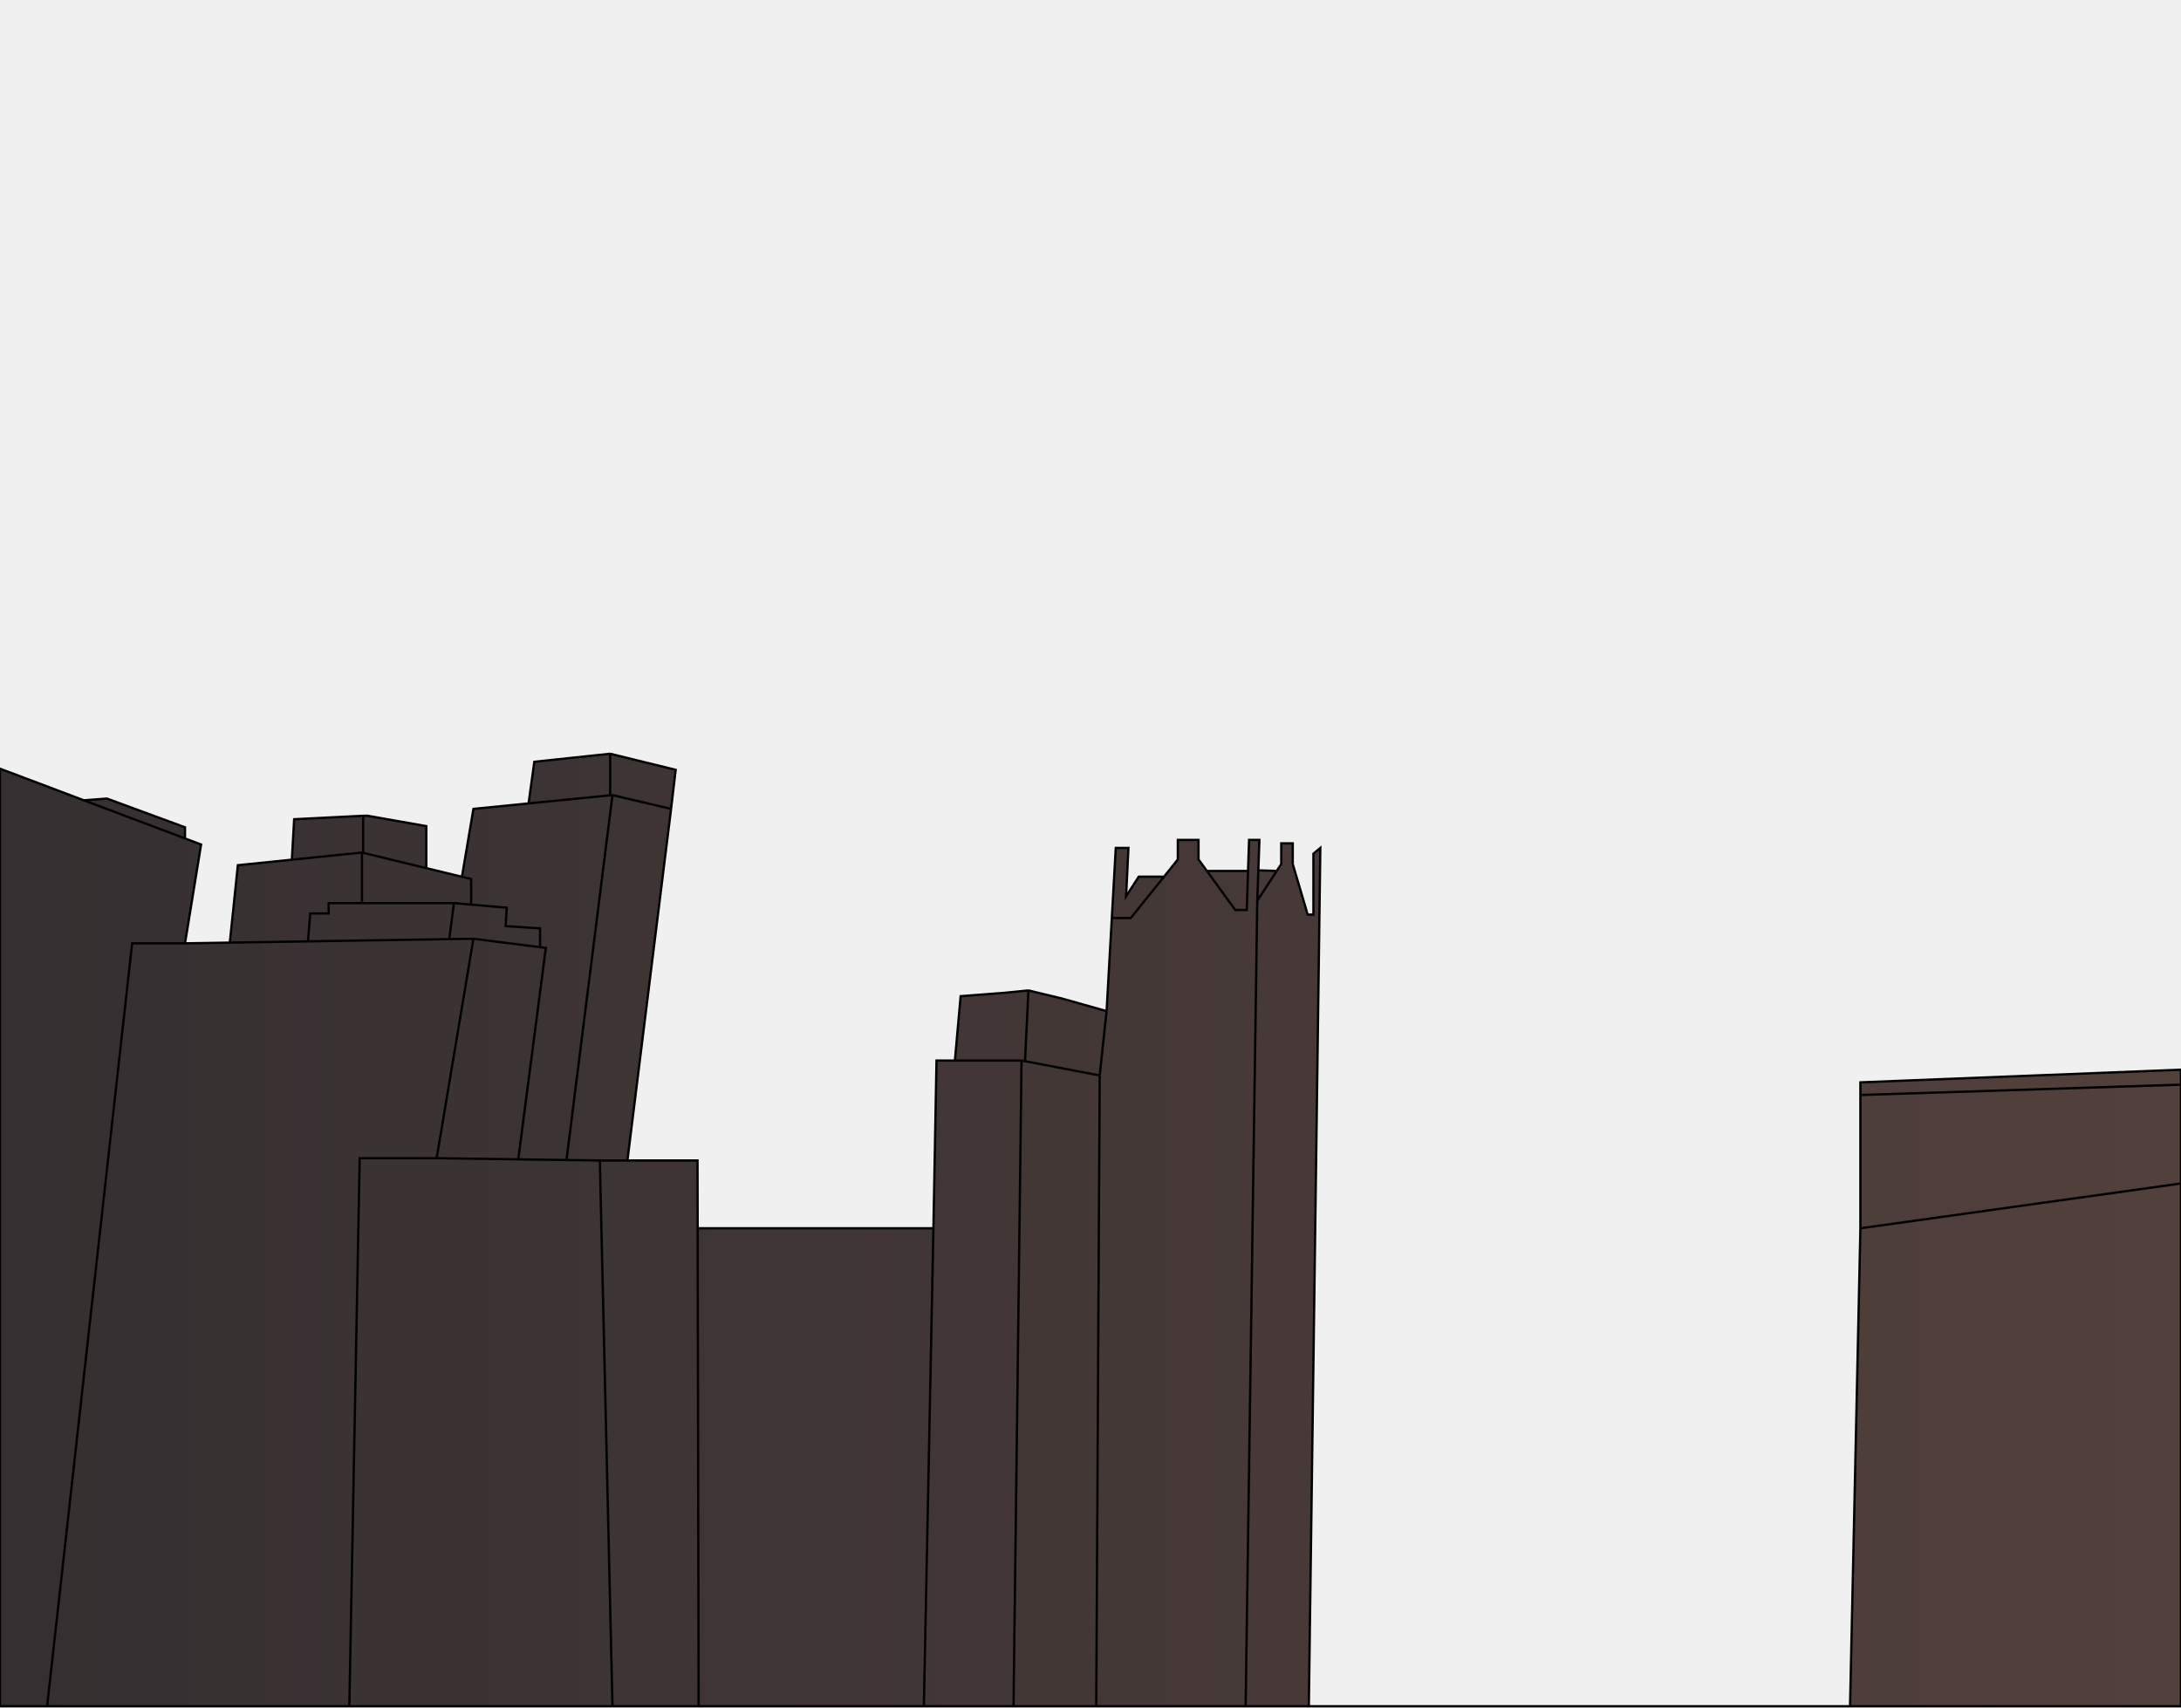
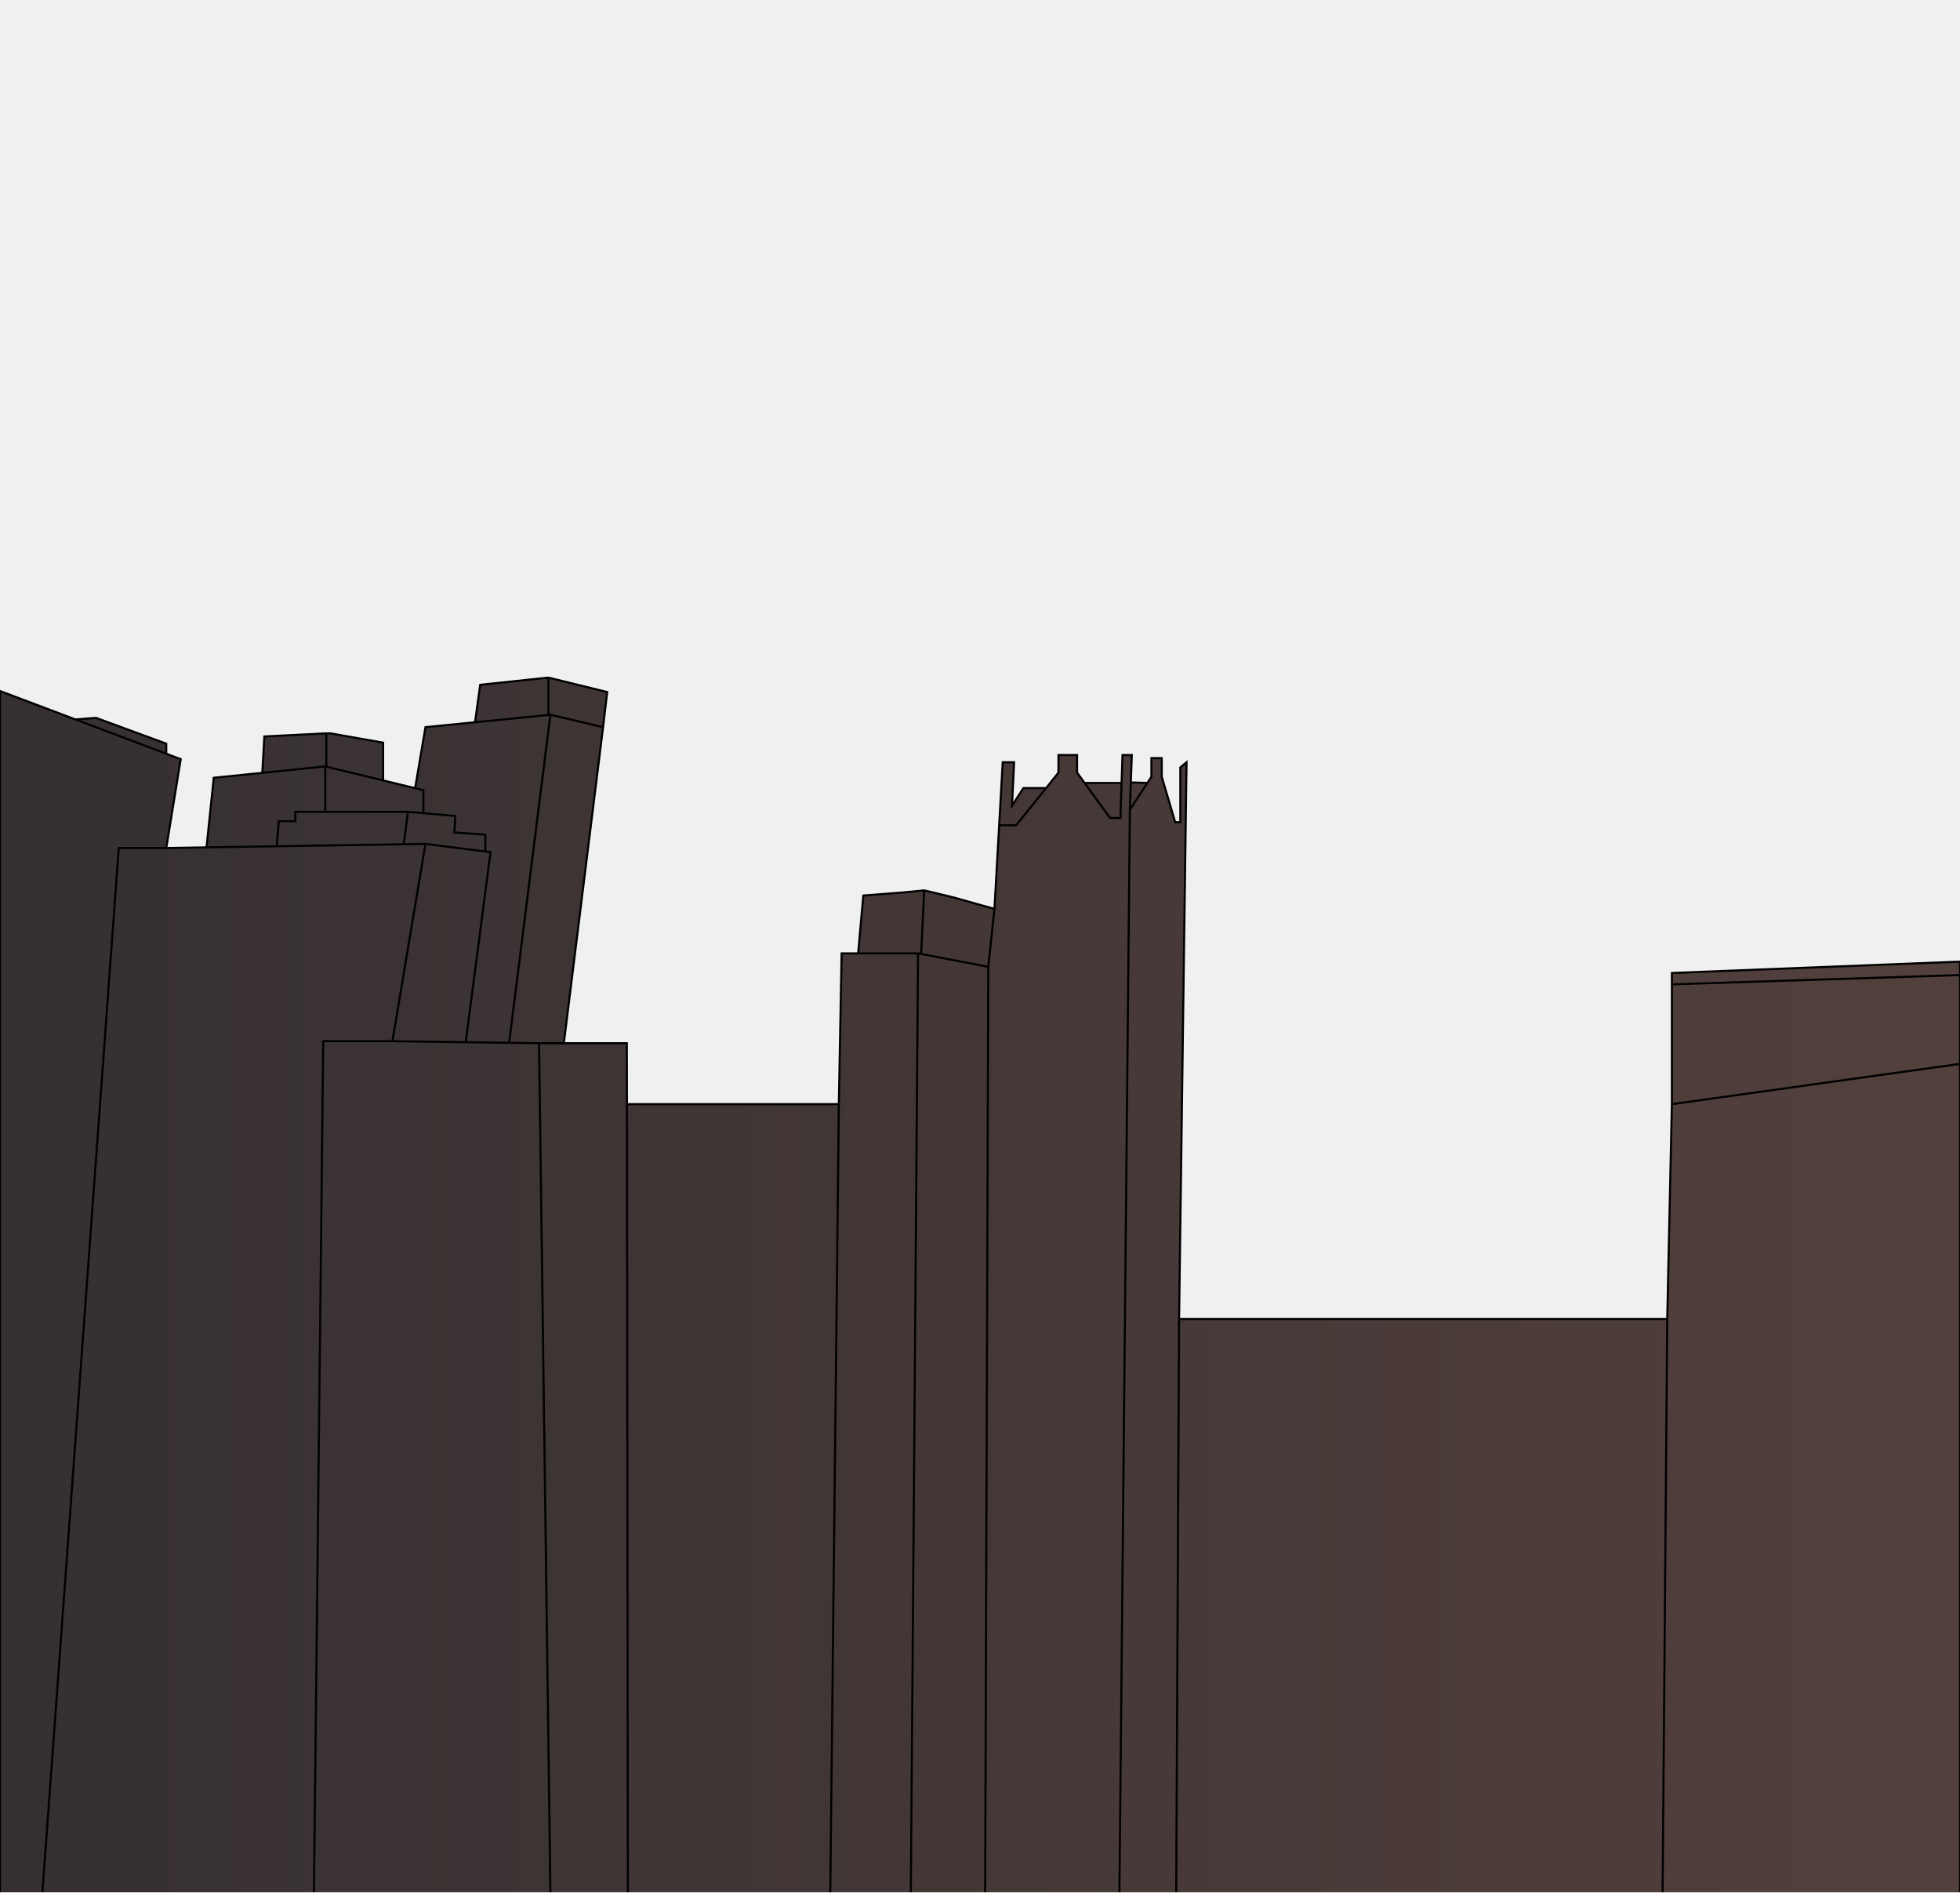
- <svg xmlns="http://www.w3.org/2000/svg" width="949" height="743" viewBox="0 0 949 743" fill="none">
+ <svg xmlns="http://www.w3.org/2000/svg" width="949" height="916" viewBox="0 0 949 916" fill="none">
  <g clip-path="url(#clip0_580_50)">
-     <path d="M87.5 367.5L80.5 410.5L100 410.189L103.5 376.5L127 374.106L128 356.5L138.5 355.975L153.5 355.225L158 355H160L185.5 359.5V377.779L197.5 380.684L201 381.532L206 352L230 349.62L232.5 331.5L247.5 329.909L265.5 328L294 335L292 352L273 505H303.5L303.558 534.5H406.15L407.5 461.5H415.5L418 433.5L437.5 432L447.5 431L462 434.5L481.5 440L483.782 399.5L485.5 369H491L490 390L495.5 381.5H500H506.5L512.5 374V365.5H517H521.5V374L525.136 379H543.057L543.5 365.5H548L547.53 378.75L555.542 379L557.5 376V367H562.5V376L569 398H571.5V371.5L574.5 369L569.5 742.5H707H733.5H776.5H805L809.5 534.5V476.5V471L837.618 469.891L850.5 469.384L874.5 468.437L944 465.697L949 465.5V472V515V742.5H805H776.5H733.5H707H569.5H542H477H441H402H366H356.5H318H304H266.5H152H20.5H0V534V334.5L9 337.894L36.5 348.266L46.5 347.5L66.9 355L80.5 360V364.86L87.5 367.5Z" fill="url(#paint0_linear_580_50)" />
-     <path d="M80.5 410.5L87.5 367.5L80.5 364.86M80.5 410.5H57.5L20.5 742.5M80.5 410.5L100 410.189M949 515V742.5H805M949 515L809.5 534.5M949 515V472M805 742.5H776.5H733.5H707H569.5M805 742.5L809.5 534.5M809.5 534.5V476.5M809.5 476.5V471L837.618 469.891L850.5 469.384L874.5 468.437L944 465.697L949 465.5V472M809.5 476.5L949 472M206 408.5L190 504M206 408.5L195.5 408.667M206 408.5L235 412.183M190 504H156.5L152 742.5M190 504L225.5 504.5M261 505L266.5 742.5M261 505L246.5 504.796M261 505H273M304 742.5H318H356.5H366H402M304 742.5H0V534V334.5L9 337.894L80.5 364.86M304 742.5L303.558 534.5M225.5 504.5L237.5 412.5L235 412.183M225.5 504.5L246.5 504.796M134 409.647L135 397.5H143V393H157.5M134 409.647L195.5 408.667M134 409.647L100 410.189M197.5 393L195.5 408.667M197.5 393H157.5M197.5 393L205 393.652M235 412.183V404L220 403L220.5 395L205 393.652M36.5 348.266L46.5 347.5L66.9 355L80.5 360V364.86M100 410.189L103.5 376.5L127 374.106M157.5 371V393M157.5 371L127 374.106M157.5 371L158 371.121M205 393.652V382.5L201 381.532M127 374.106L128 356.5L138.5 355.975L153.5 355.225L158 355M158 355V371.121M158 355H160L185.5 359.5V377.779M185.5 377.779L158 371.121M185.5 377.779L197.5 380.684L201 381.532M402 742.5H441M402 742.5L406.15 534.5M444.5 461.5L441 742.5M444.5 461.5H415.5M444.5 461.5L446 461.787M478.5 468L477 742.5M478.5 468L446 461.787M478.5 468L481.5 440M477 742.5H441M477 742.5H542M415.5 461.5H407.5L406.15 534.5M415.5 461.5L418 433.5L437.5 432L447.5 431M447.5 431L446 461.787M447.5 431L462 434.5L481.5 440M481.5 440L483.782 399.5M506.5 381.5L512.5 374V365.5H517H521.5V374L525.136 379M506.5 381.5L492 399.5H483.782M506.5 381.5H500H495.5L490 390L491 369H485.5L483.782 399.5M542 742.5L547.059 392M542 742.5H569.5M547.059 392L555.542 379M547.059 392L547.53 378.75M569.5 742.5L574.5 369L571.5 371.5V398H569L562.5 376V367H557.5V376L555.542 379M543.057 379L542.5 396H537.5L525.136 379M543.057 379L543.5 365.5H548L547.53 378.75M543.057 379H525.136M555.542 379L547.53 378.75M246.5 504.796L266.5 346M266.5 346L292 352M266.5 346L265.5 346.099M292 352L294 335L265.5 328M292 352L273 505M201 381.532L206 352L230 349.62M230 349.62L232.5 331.5L247.5 329.909L265.5 328M230 349.62L265.5 346.099M265.5 328V346.099M273 505H303.5L303.558 534.5M303.558 534.5H406.15" stroke="black" />
+     <path d="M87.5 367.5L80.5 410.5L100 410.189L103.5 376.5L127 374.106L128 356.5L138.5 355.975L153.5 355.225L158 355H160L185.5 359.5V377.779L197.5 380.684L201 381.532L206 352L230 349.62L232.5 331.5L247.5 329.909L265.5 328L294 335L292 352L273 505H303.5L303.558 534.5H406.15L407.5 461.5H415.5L418 433.5L437.5 432L447.5 431L462 434.5L481.5 440L483.782 399.5L485.5 369H491L490 390L495.5 381.5H500H506.5L512.5 374V365.5H517H521.5V374L525.136 379H543.057L543.5 365.5H548L547.53 378.75L555.542 379L557.5 376V367H562.5V376L569 398H571.5V371.5L574.5 369L570.892 638.5H807.25L809.5 534.5V476.5V471L837.618 469.891L850.5 469.384L874.5 468.437L944 465.697L949 465.5V472V515V916.5H805H569.5H542H477H441H402H366H356.5H318H304H266.5H152H20.5H0V534V334.5L9 337.894L36.5 348.266L46.5 347.5L66.9 355L80.5 360V364.86L87.5 367.5Z" fill="url(#paint0_linear_580_50)" />
+     <path d="M80.5 410.5L87.5 367.5L80.5 364.86M80.5 410.5H57.5L20.5 916.5M80.5 410.5L100 410.189M949 515V916.5H805M949 515L809.5 534.5M949 515V472M805 916.5H569.5M805 916.5L807.25 638.5M809.5 534.5V476.5M809.5 534.5L807.25 638.5M809.5 476.5V471L837.618 469.891L850.5 469.384L874.5 468.437L944 465.697L949 465.5V472M809.5 476.5L949 472M206 408.5L190 504M206 408.5L195.5 408.667M206 408.5L235 412.183M190 504H156.5L152 916.5M190 504L225.5 504.5M261 505L266.5 916.5M261 505L246.5 504.796M261 505H273M304 916.5H318H356.5H366H402M304 916.5H0L0 534V334.5L9 337.894L80.5 364.86M304 916.5L303.558 534.5M225.5 504.5L237.5 412.5L235 412.183M225.5 504.5L246.5 504.796M134 409.647L135 397.5H143V393H157.5M134 409.647L195.5 408.667M134 409.647L100 410.189M197.5 393L195.5 408.667M197.5 393H157.5M197.5 393L205 393.652M235 412.183V404L220 403L220.5 395L205 393.652M36.5 348.266L46.5 347.5L66.9 355L80.5 360V364.86M100 410.189L103.5 376.5L127 374.106M157.5 371V393M157.5 371L127 374.106M157.5 371L158 371.121M205 393.652V382.5L201 381.532M127 374.106L128 356.5L138.5 355.975L153.5 355.225L158 355M158 355V371.121M158 355H160L185.5 359.5V377.779M185.5 377.779L158 371.121M185.5 377.779L197.5 380.684L201 381.532M402 916.5H441M402 916.5L406.15 534.5M444.5 461.5L441 916.5M444.5 461.5H415.5M444.5 461.5L446 461.787M478.5 468L477 916.5M478.5 468L446 461.787M478.5 468L481.5 440M477 916.5H441M477 916.5H542M415.5 461.5H407.5L406.15 534.5M415.5 461.5L418 433.5L437.5 432L447.5 431M447.5 431L446 461.787M447.5 431L462 434.5L481.5 440M481.5 440L483.782 399.5M506.5 381.5L512.5 374V365.5H517H521.5V374L525.136 379M506.5 381.5L492 399.5H483.782M506.5 381.5H500H495.5L490 390L491 369H485.5L483.782 399.5M542 916.5L547.059 392M542 916.5H569.5M547.059 392L555.542 379M547.059 392L547.53 378.75M569.5 916.5L570.892 638.5M543.057 379L542.5 396H537.5L525.136 379M543.057 379L543.5 365.5H548L547.53 378.75M543.057 379H525.136M555.542 379L557.5 376V367H562.5V376L569 398H571.5V371.5L574.5 369L570.892 638.5M555.542 379L547.53 378.75M246.5 504.796L266.5 346M266.5 346L292 352M266.5 346L265.5 346.099M292 352L294 335L265.5 328M292 352L273 505M201 381.532L206 352L230 349.62M230 349.62L232.5 331.5L247.5 329.909L265.5 328M230 349.62L265.5 346.099M265.5 328V346.099M273 505H303.5L303.558 534.5M303.558 534.5H406.15M807.25 638.5H570.892" stroke="black" />
  </g>
  <defs>
    <linearGradient id="paint0_linear_580_50" x1="0" y1="431.25" x2="949" y2="431.25" gradientUnits="userSpaceOnUse">
      <stop stop-color="#352F31" />
      <stop offset="1" stop-color="#52403C" />
    </linearGradient>
    <clipPath id="clip0_580_50">
-       <rect width="949" height="743" fill="white" />
+       <rect width="949" height="916" fill="white" />
    </clipPath>
  </defs>
</svg>
